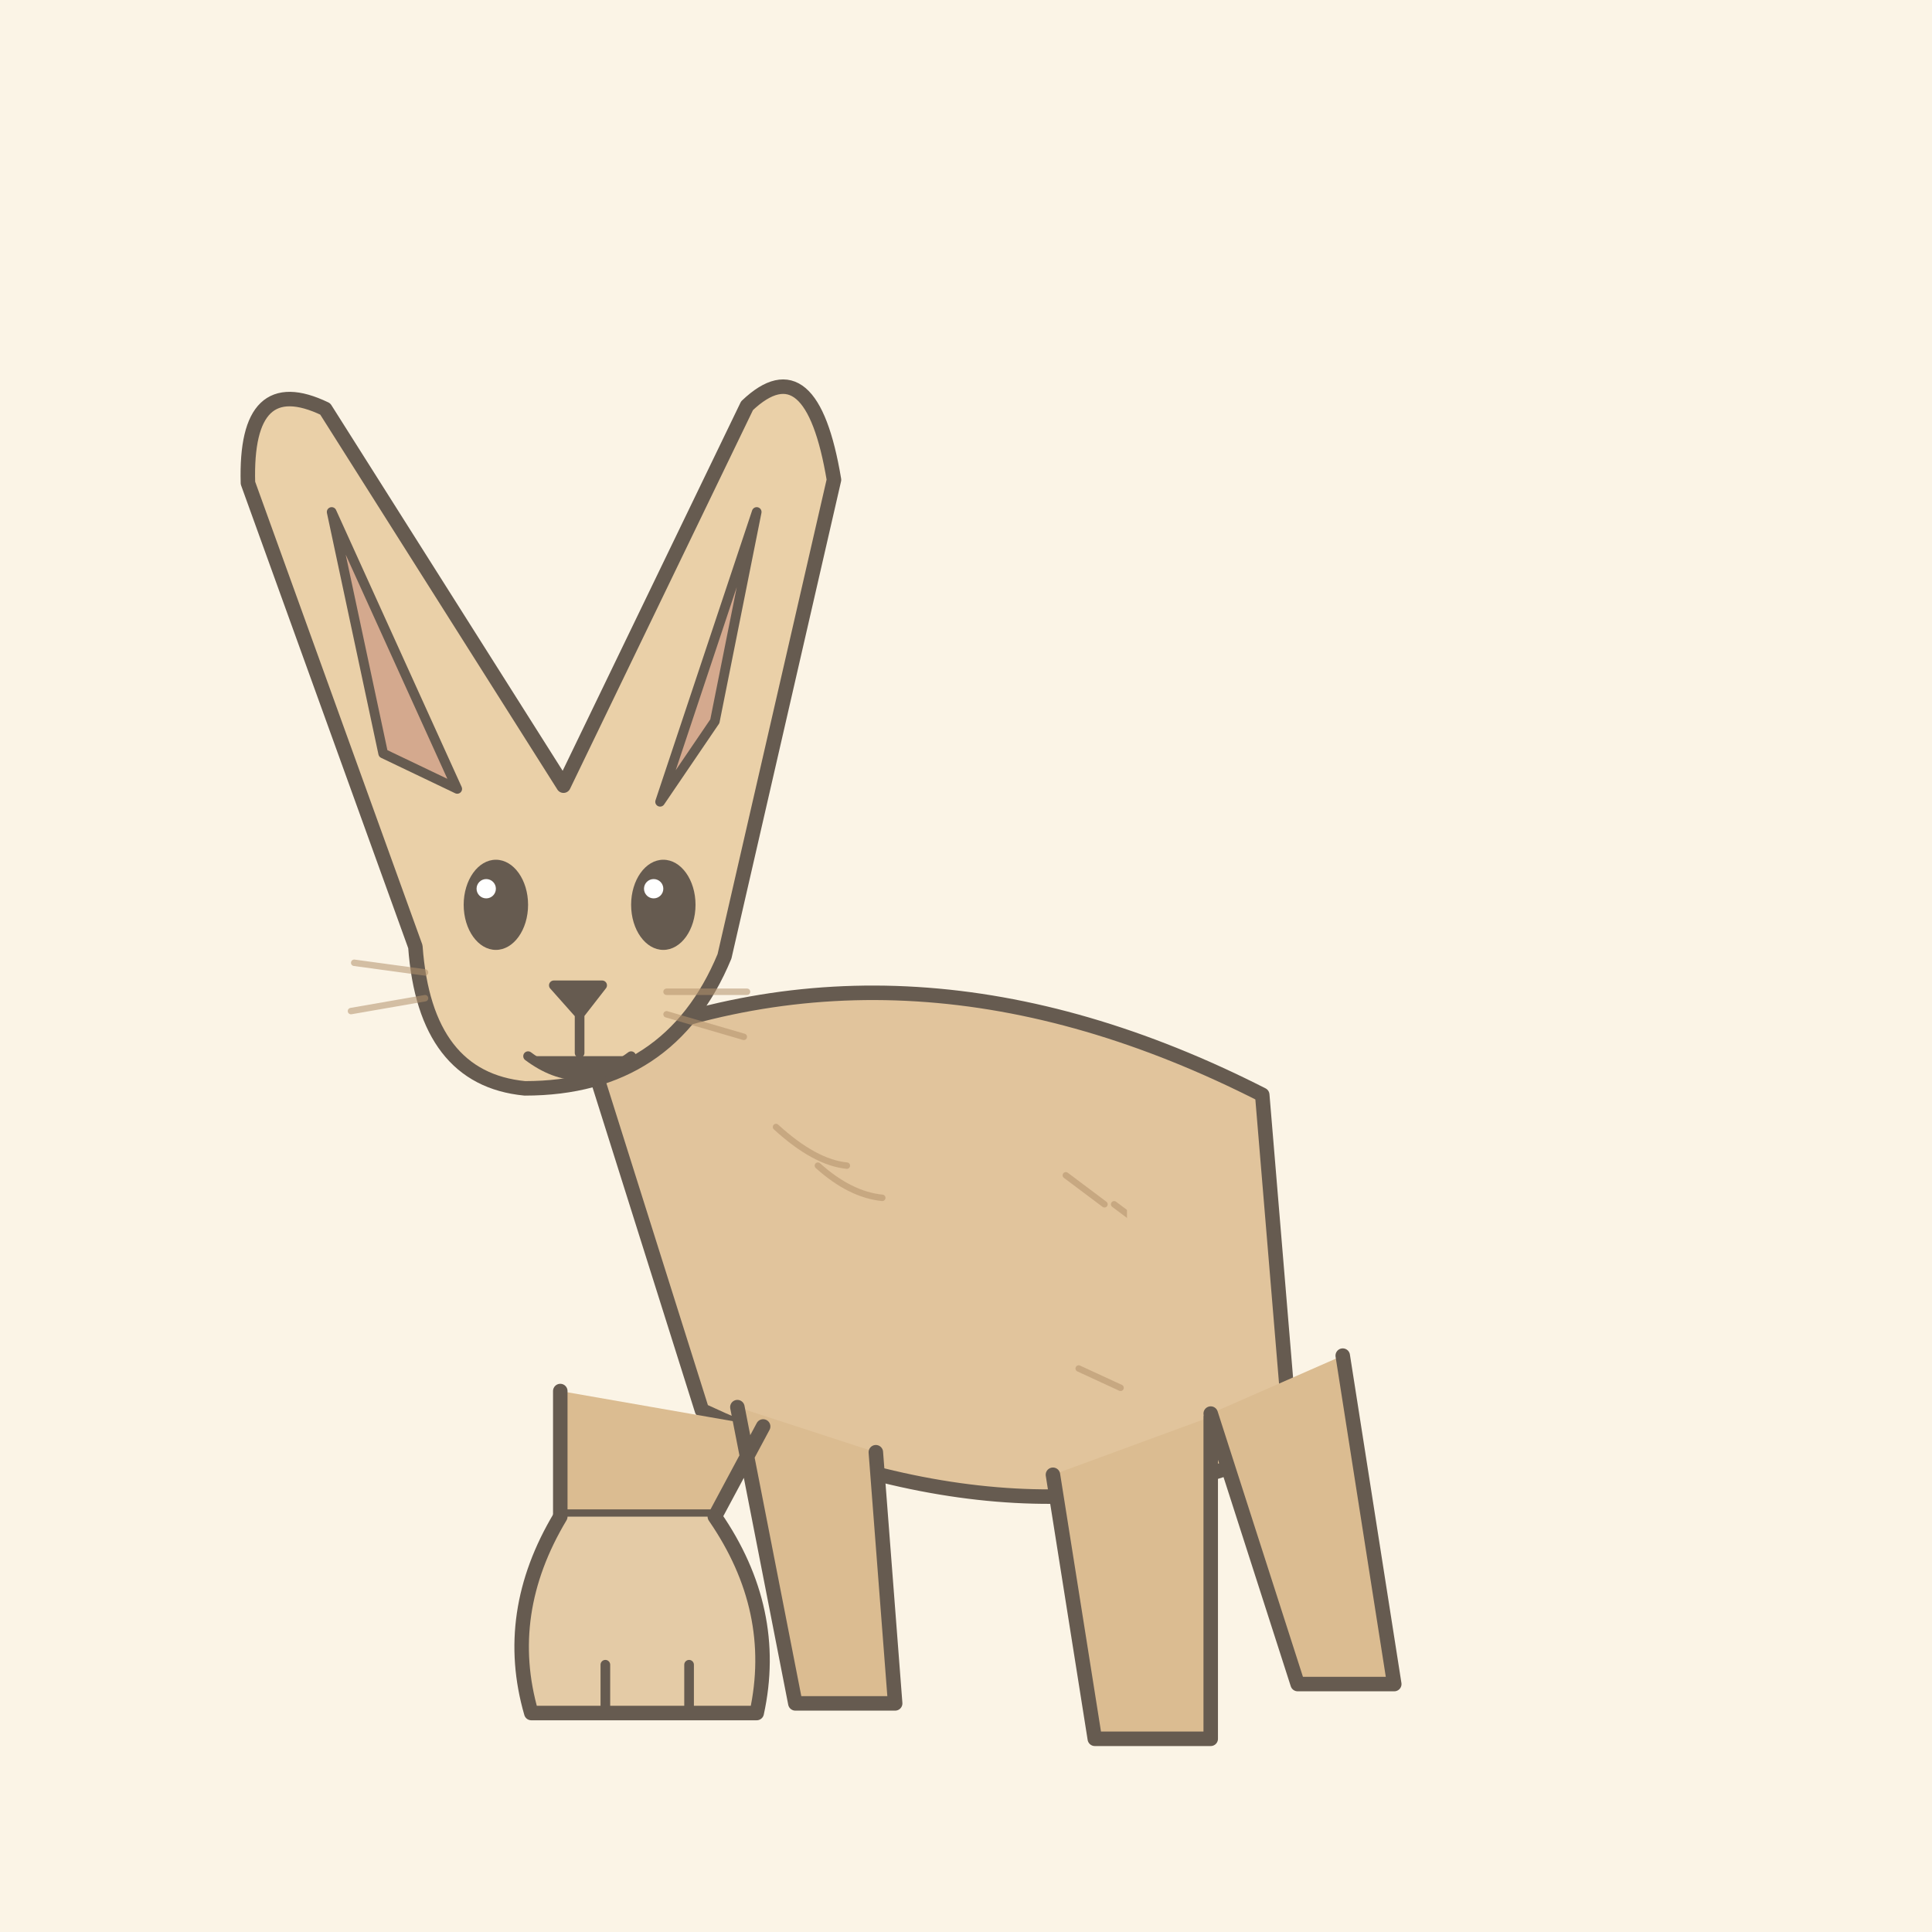
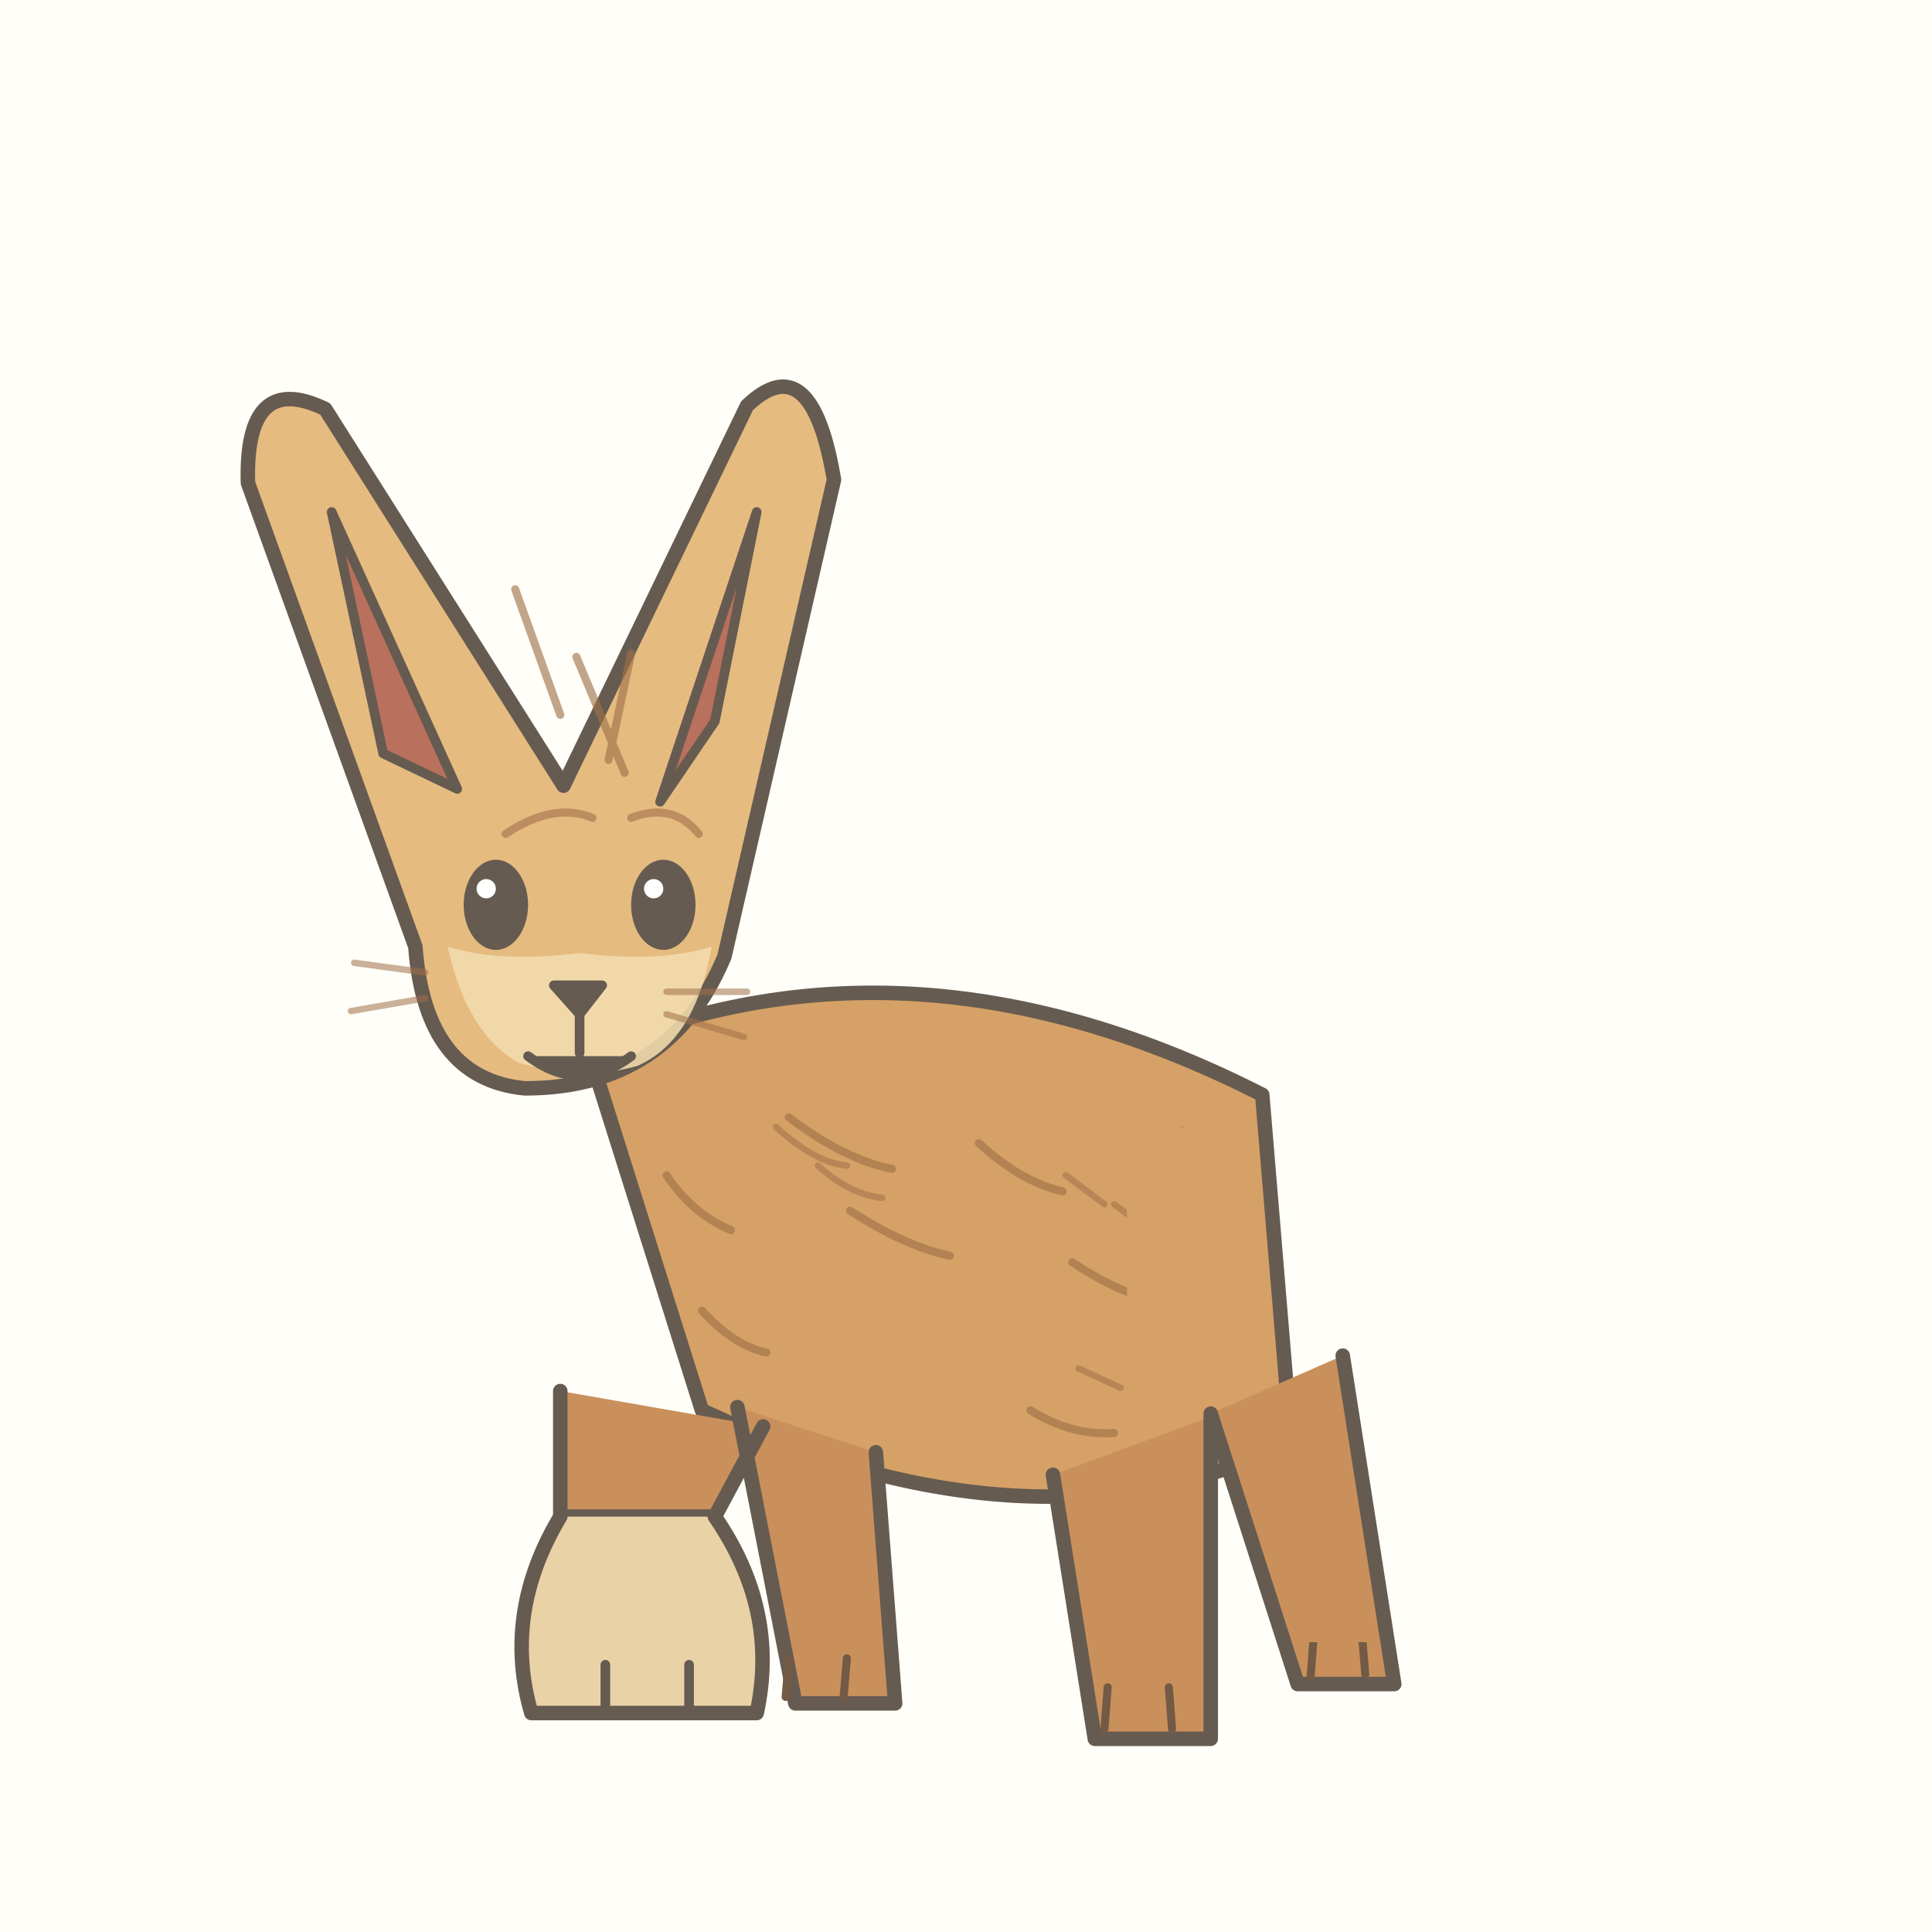
<svg xmlns="http://www.w3.org/2000/svg" width="600" height="600" viewBox="0 0 600 600" data-full-animal="fennec-tail" data-illustration="incomplete">
-   <rect width="600" height="600" rx="0" fill="#fbf4e6" />
+   <rect width="600" height="600" rx="0" fill="#fffef8" />
  <defs>
    <mask id="detail-mask">
      <rect width="600" height="600" fill="white" />
      <rect x="350" y="350" width="210" height="160" fill="black" />
    </mask>
  </defs>
-   <path d="M183 327Q282 284 392 340L401 448Q321 486 218 438Z" fill="#e1c49c" stroke="#665b50" stroke-width="4.5" stroke-linecap="round" stroke-linejoin="round" />
-   <path d="M174 432L174 471L222 471L237 443M327 458L340 540L376 540L376 440M229 437L247 529L278 529L272 451M376 439L403 523L433 523L417 421" fill="#dbbc91" stroke="#665b50" stroke-width="4.5" stroke-linecap="round" stroke-linejoin="round" />
-   <path d="M129 294L77 150Q76 115 101 127L175 244L232 126Q252 107 259 149L225 297Q208 338 163 338Q132 335 129 294Z" fill="#ead0a8" stroke="#665b50" stroke-width="4.5" stroke-linecap="round" stroke-linejoin="round" />
-   <path d="M103 159L142 245L119 234ZM235 159L205 249L222 224Z" fill="#d4a98e" stroke="#665b50" stroke-width="3" stroke-linecap="round" stroke-linejoin="round" />
+   <path d="M183 327Q282 284 392 340L401 448Q321 486 218 438Z" fill="#d6a166" stroke="#665b50" stroke-width="4.5" stroke-linecap="round" stroke-linejoin="round" />
+   <path d="M174 432L174 471L222 471L237 443M327 458L340 540L376 540L376 440M229 437L247 529L278 529L272 451M376 439L403 523L433 523L417 421" fill="#c9905c" stroke="#665b50" stroke-width="4.5" stroke-linecap="round" stroke-linejoin="round" />
+   <path d="M129 294L77 150Q76 115 101 127L175 244L232 126Q252 107 259 149L225 297Q208 338 163 338Q132 335 129 294Z" fill="#e5bb80" stroke="#665b50" stroke-width="4.5" stroke-linecap="round" stroke-linejoin="round" />
+   <path d="M103 159L142 245L119 234ZM235 159L205 249L222 224Z" fill="#b9705d" stroke="#665b50" stroke-width="3" stroke-linecap="round" stroke-linejoin="round" />
+   <path d="M139 294Q155 299 180 296Q205 299 221 294Q216 323 198 331Q181 336 161 330Q145 321 139 294Z" fill="#f3dcad" opacity=".88" />
+   <path d="M157 259q15-10 27-5M196 254q13-5 21 5" fill="none" stroke="#aa784f" stroke-width="2.5" stroke-linecap="round" opacity=".68" />
  <ellipse cx="154" cy="281" rx="10" ry="14" fill="#665b50" />
  <circle cx="151" cy="276" r="3" fill="white" />
  <ellipse cx="206" cy="281" rx="10" ry="14" fill="#665b50" />
  <circle cx="203" cy="276" r="3" fill="white" />
  <path d="M172 306L187 306L180 315ZM180 315V327M164 328Q180 340 196 328" fill="#665b50" stroke="#665b50" stroke-width="3" stroke-linecap="round" stroke-linejoin="round" />
-   <path d="M174 471Q156 501 165 532L235 532Q242 500 222 471" fill="#e4cba6" stroke="#665b50" stroke-width="4.5" stroke-linecap="round" stroke-linejoin="round" />
+   <path d="M174 471Q156 501 165 532L235 532Q242 500 222 471" fill="#ead2a7" stroke="#665b50" stroke-width="4.5" stroke-linecap="round" stroke-linejoin="round" />
  <path d="M188 517V532M214 517V532" fill="none" stroke="#665b50" stroke-width="3" stroke-linecap="round" stroke-linejoin="round" />
  <g mask="url(#detail-mask)" data-coat-details="fennec-tail">
-     <path d="M132 302l-22 -3M132 310l-23 4M207 308l25 0M207 315l24 7M241 350q12 11 22 12M254 362q10 9 20 10M331 365l12 9M346 374l12 9M335 425l13 6" fill="none" stroke="#b3916c" stroke-width="2" stroke-linecap="round" opacity=".55" />
+     <path d="M132 302l-22 -3M132 310l-23 4M207 308l25 0M207 315l24 7M241 350q12 11 22 12M254 362q10 9 20 10M331 365l12 9M346 374l12 9M335 425l13 6" fill="none" stroke="#9e7048" stroke-width="2" stroke-linecap="round" opacity=".55" />
+     <path d="M245 347q17 13 32 16M264 376q17 11 31 14M304 355q13 12 26 15M333 392q15 10 27 12M367 351q14 13 27 15M380 413q10 8 20 10M207 365q8 12 20 17M218 407q10 11 20 13M320 438q13 8 26 7M179 204l15 36M160 183l14 39M196 203l-7 33" fill="none" stroke="#9e7048" stroke-width="2.5" stroke-linecap="round" opacity=".63" />
+     <path d="M397 420q35 21 69 37M405 443q35 23 60 25M431 474q21 12 40 13M481 454q10 10 17 20" fill="none" stroke="#9e7048" stroke-width="3" stroke-linecap="round" opacity=".7" />
+     <path d="M245 515l-1 12M263 515l-1 12M344 524l-1 13M363 524l1 13M408 508l-1 13M423 508l1 12" fill="none" stroke="#735a45" stroke-width="2.5" stroke-linecap="round" />
  </g>
</svg>
